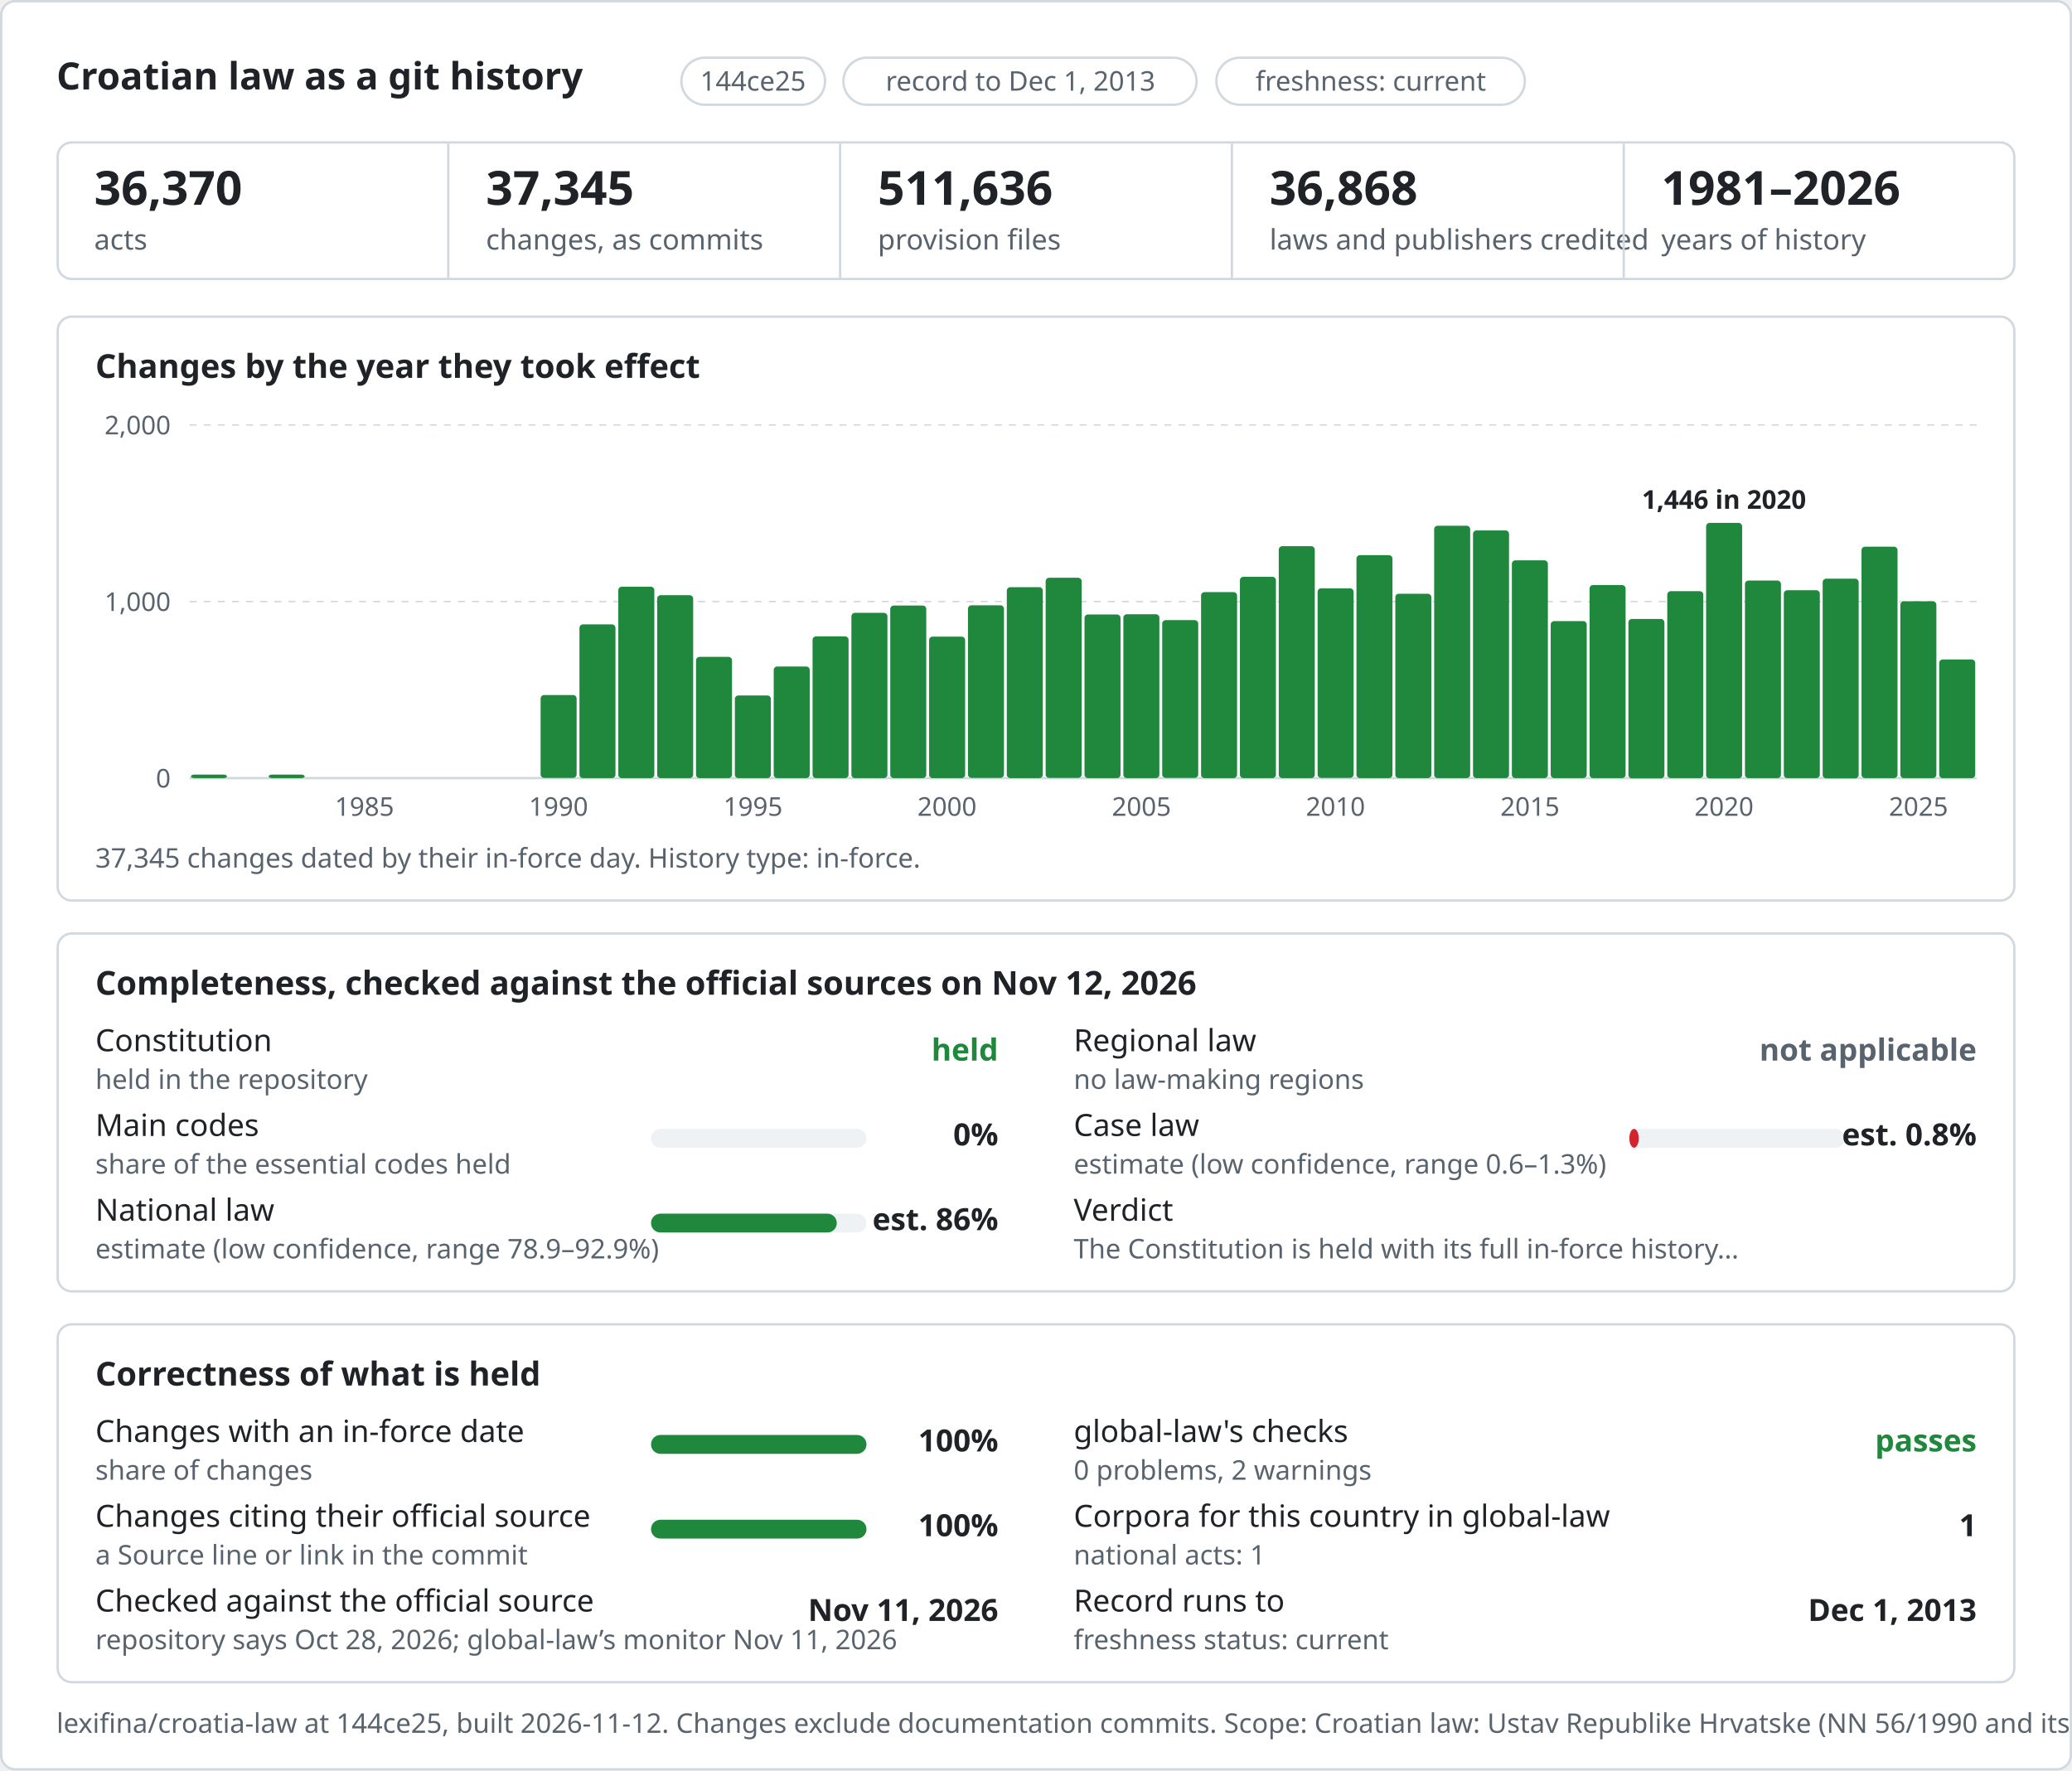
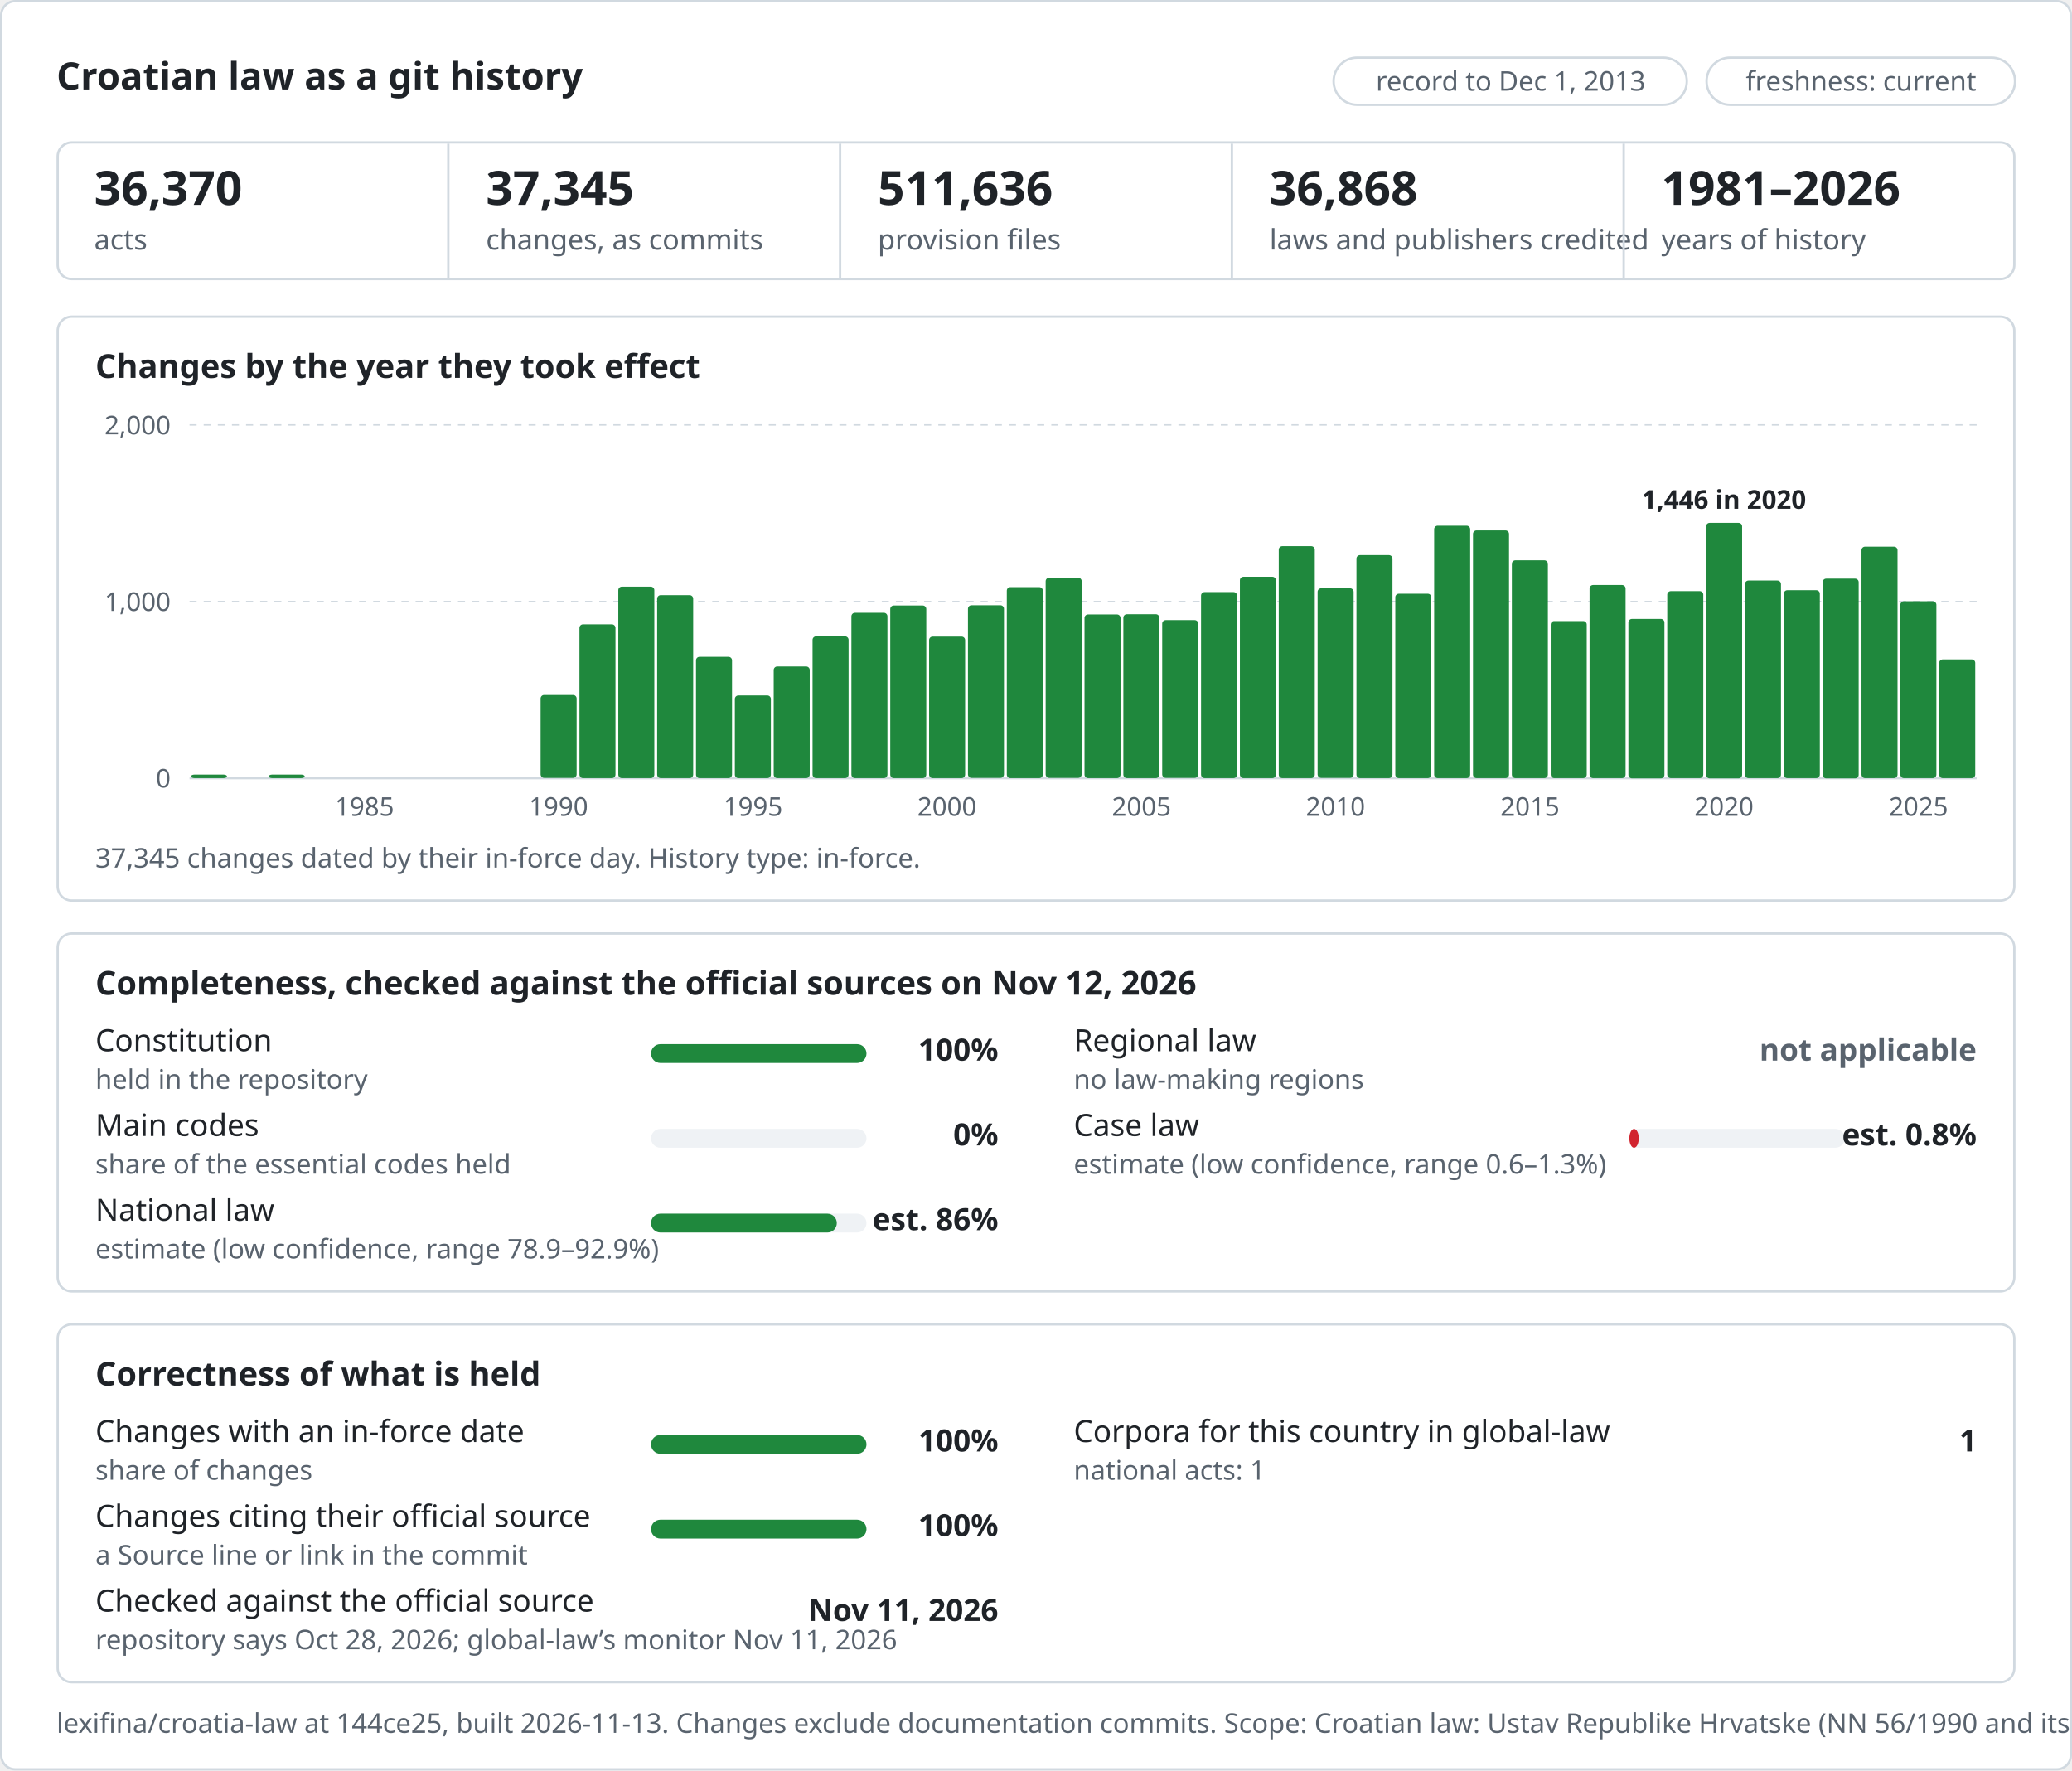
<svg xmlns="http://www.w3.org/2000/svg" width="880" height="752" viewBox="0 0 880 752" font-family="-apple-system,BlinkMacSystemFont,Segoe UI,Noto Sans,Helvetica,Arial,sans-serif">
  <rect x="0.5" y="0.5" width="879" height="751" rx="6" fill="#ffffff" stroke="#d1d9e0" />
  <text x="24" y="38" font-size="16" font-weight="600" fill="#1f2328">Croatian law as a git history</text>
-   <rect x="289.4" y="24.5" width="61" height="20" rx="10" fill="none" stroke="#d1d9e0" />
-   <text x="319.8" y="38.5" font-size="11.5" font-weight="500" text-anchor="middle" fill="#59636e">144ce25</text>
-   <rect x="358.2" y="24.5" width="150" height="20" rx="10" fill="none" stroke="#d1d9e0" />
-   <text x="433.4" y="38.5" font-size="11.5" font-weight="500" text-anchor="middle" fill="#59636e">record to Dec 1, 2013</text>
-   <rect x="516.6" y="24.5" width="131" height="20" rx="10" fill="none" stroke="#d1d9e0" />
-   <text x="582.2" y="38.5" font-size="11.5" font-weight="500" text-anchor="middle" fill="#59636e">freshness: current</text>
+   <rect x="566.4" y="24.5" width="150" height="20" rx="10" fill="none" stroke="#d1d9e0" />
+   <text x="641.6" y="38.5" font-size="11.5" font-weight="500" text-anchor="middle" fill="#59636e">record to Dec 1, 2013</text>
+   <rect x="724.8" y="24.5" width="131" height="20" rx="10" fill="none" stroke="#d1d9e0" />
+   <text x="790.4" y="38.5" font-size="11.5" font-weight="500" text-anchor="middle" fill="#59636e">freshness: current</text>
  <rect x="24.5" y="60.5" width="831" height="58" rx="6" fill="#ffffff" stroke="#d1d9e0" />
  <text x="40.0" y="87" font-size="20" font-weight="600" fill="#1f2328">36,370</text>
  <text x="40.0" y="106" font-size="12" fill="#59636e">acts</text>
  <line x1="190.4" y1="61" x2="190.4" y2="118" stroke="#d1d9e0" />
  <text x="206.4" y="87" font-size="20" font-weight="600" fill="#1f2328">37,345</text>
  <text x="206.4" y="106" font-size="12" fill="#59636e">changes, as commits</text>
  <line x1="356.8" y1="61" x2="356.8" y2="118" stroke="#d1d9e0" />
  <text x="372.8" y="87" font-size="20" font-weight="600" fill="#1f2328">511,636</text>
  <text x="372.8" y="106" font-size="12" fill="#59636e">provision files</text>
  <line x1="523.2" y1="61" x2="523.2" y2="118" stroke="#d1d9e0" />
  <text x="539.2" y="87" font-size="20" font-weight="600" fill="#1f2328">36,868</text>
  <text x="539.2" y="106" font-size="12" fill="#59636e">laws and publishers credited</text>
  <line x1="689.6" y1="61" x2="689.6" y2="118" stroke="#d1d9e0" />
  <text x="705.6" y="87" font-size="20" font-weight="600" fill="#1f2328">1981–2026</text>
  <text x="705.6" y="106" font-size="12" fill="#59636e">years of history</text>
  <rect x="24.5" y="134.5" width="831" height="248" rx="6" fill="#ffffff" stroke="#d1d9e0" />
  <text x="40.5" y="160.5" font-size="14" font-weight="600" fill="#1f2328">Changes by the year they took effect</text>
  <line x1="80.5" y1="330.5" x2="839.5" y2="330.5" stroke="#d1d9e0" stroke-width="1" />
  <text x="72.5" y="334.5" font-size="11" text-anchor="end" fill="#59636e">0</text>
  <line x1="80.5" y1="255.5" x2="839.5" y2="255.5" stroke="#d1d9e0" stroke-width="0.6" stroke-dasharray="3 3" />
  <text x="72.5" y="259.5" font-size="11" text-anchor="end" fill="#59636e">1,000</text>
  <line x1="80.5" y1="180.5" x2="839.5" y2="180.5" stroke="#d1d9e0" stroke-width="0.6" stroke-dasharray="3 3" />
  <text x="72.5" y="184.5" font-size="11" text-anchor="end" fill="#59636e">2,000</text>
  <rect x="81.10" y="329.0" width="15.30" height="1.5" rx="1.5" fill="#1f883d" />
  <rect x="114.10" y="329.0" width="15.30" height="1.5" rx="1.5" fill="#1f883d" />
  <text x="154.8" y="346.5" font-size="11" text-anchor="middle" fill="#59636e">1985</text>
  <rect x="229.60" y="295.2" width="15.30" height="35.2" rx="1.5" fill="#1f883d" />
  <text x="237.2" y="346.5" font-size="11" text-anchor="middle" fill="#59636e">1990</text>
  <rect x="246.10" y="265.2" width="15.30" height="65.3" rx="1.5" fill="#1f883d" />
  <rect x="262.60" y="249.2" width="15.30" height="81.3" rx="1.5" fill="#1f883d" />
  <rect x="279.10" y="252.8" width="15.30" height="77.7" rx="1.5" fill="#1f883d" />
  <rect x="295.60" y="279.0" width="15.30" height="51.5" rx="1.5" fill="#1f883d" />
  <rect x="312.10" y="295.4" width="15.30" height="35.1" rx="1.5" fill="#1f883d" />
  <text x="319.8" y="346.5" font-size="11" text-anchor="middle" fill="#59636e">1995</text>
  <rect x="328.60" y="283.1" width="15.30" height="47.4" rx="1.5" fill="#1f883d" />
  <rect x="345.10" y="270.3" width="15.30" height="60.2" rx="1.5" fill="#1f883d" />
  <rect x="361.60" y="260.3" width="15.30" height="70.2" rx="1.5" fill="#1f883d" />
  <rect x="378.10" y="257.2" width="15.30" height="73.3" rx="1.5" fill="#1f883d" />
  <rect x="394.60" y="270.4" width="15.30" height="60.1" rx="1.5" fill="#1f883d" />
  <text x="402.2" y="346.5" font-size="11" text-anchor="middle" fill="#59636e">2000</text>
  <rect x="411.10" y="257.1" width="15.30" height="73.3" rx="1.5" fill="#1f883d" />
  <rect x="427.60" y="249.4" width="15.30" height="81.1" rx="1.5" fill="#1f883d" />
  <rect x="444.10" y="245.4" width="15.30" height="85.0" rx="1.5" fill="#1f883d" />
  <rect x="460.60" y="261.0" width="15.30" height="69.5" rx="1.5" fill="#1f883d" />
  <rect x="477.10" y="260.9" width="15.30" height="69.6" rx="1.5" fill="#1f883d" />
  <text x="484.8" y="346.5" font-size="11" text-anchor="middle" fill="#59636e">2005</text>
  <rect x="493.60" y="263.4" width="15.30" height="67.0" rx="1.5" fill="#1f883d" />
  <rect x="510.10" y="251.5" width="15.30" height="79.0" rx="1.5" fill="#1f883d" />
  <rect x="526.60" y="245.0" width="15.30" height="85.5" rx="1.5" fill="#1f883d" />
  <rect x="543.10" y="232.0" width="15.30" height="98.5" rx="1.5" fill="#1f883d" />
  <rect x="559.60" y="249.9" width="15.30" height="80.5" rx="1.5" fill="#1f883d" />
  <text x="567.2" y="346.5" font-size="11" text-anchor="middle" fill="#59636e">2010</text>
  <rect x="576.10" y="235.8" width="15.30" height="94.7" rx="1.5" fill="#1f883d" />
  <rect x="592.60" y="252.2" width="15.30" height="78.3" rx="1.5" fill="#1f883d" />
  <rect x="609.10" y="223.3" width="15.30" height="107.2" rx="1.5" fill="#1f883d" />
  <rect x="625.60" y="225.3" width="15.30" height="105.2" rx="1.5" fill="#1f883d" />
  <rect x="642.10" y="238.0" width="15.30" height="92.5" rx="1.5" fill="#1f883d" />
  <text x="649.8" y="346.5" font-size="11" text-anchor="middle" fill="#59636e">2015</text>
  <rect x="658.60" y="263.8" width="15.30" height="66.7" rx="1.5" fill="#1f883d" />
  <rect x="675.10" y="248.5" width="15.30" height="82.0" rx="1.5" fill="#1f883d" />
  <rect x="691.60" y="262.9" width="15.30" height="67.7" rx="1.5" fill="#1f883d" />
  <rect x="708.10" y="251.1" width="15.30" height="79.4" rx="1.5" fill="#1f883d" />
  <rect x="724.60" y="222.1" width="15.30" height="108.5" rx="1.5" fill="#1f883d" />
  <text x="732.2" y="346.5" font-size="11" text-anchor="middle" fill="#59636e">2020</text>
  <text x="732.2" y="216.1" font-size="11" font-weight="600" text-anchor="middle" fill="#1f2328">1,446 in 2020</text>
  <rect x="741.10" y="246.6" width="15.30" height="83.9" rx="1.5" fill="#1f883d" />
  <rect x="757.60" y="250.7" width="15.30" height="79.8" rx="1.5" fill="#1f883d" />
  <rect x="774.10" y="245.8" width="15.30" height="84.8" rx="1.5" fill="#1f883d" />
  <rect x="790.60" y="232.2" width="15.30" height="98.3" rx="1.5" fill="#1f883d" />
  <rect x="807.10" y="255.4" width="15.30" height="75.1" rx="1.5" fill="#1f883d" />
  <text x="814.8" y="346.5" font-size="11" text-anchor="middle" fill="#59636e">2025</text>
  <rect x="823.60" y="280.1" width="15.30" height="50.4" rx="1.5" fill="#1f883d" />
  <text x="40.5" y="368.5" font-size="11.5" fill="#59636e">37,345 changes dated by their in-force day. History type: in-force.</text>
  <rect x="24.5" y="396.5" width="831" height="152" rx="6" fill="#ffffff" stroke="#d1d9e0" />
  <text x="40.5" y="422.5" font-size="14" font-weight="600" fill="#1f2328">Completeness, checked against the official sources on Nov 12, 2026</text>
  <text x="40.5" y="446.5" font-size="13" fill="#1f2328">Constitution</text>
  <text x="40.5" y="462.5" font-size="11.5" fill="#59636e">held in the repository</text>
-   <text x="424.0" y="450.5" font-size="13" font-weight="600" text-anchor="end" fill="#1f883d">held</text>
+   <g>
+     <rect x="276.5" y="443.5" width="91.5" height="8" rx="4" fill="#eff2f5" />
+     <rect x="276.5" y="443.5" width="91.5" height="8" rx="4" fill="#1f883d" />
+   </g>
+   <text x="424.0" y="450.5" font-size="13" font-weight="600" text-anchor="end" fill="#1f2328">100%</text>
  <text x="40.5" y="482.5" font-size="13" fill="#1f2328">Main codes</text>
  <text x="40.5" y="498.5" font-size="11.5" fill="#59636e">share of the essential codes held</text>
  <g>
    <rect x="276.5" y="479.5" width="91.5" height="8" rx="4" fill="#eff2f5" />
  </g>
  <text x="424.0" y="486.5" font-size="13" font-weight="600" text-anchor="end" fill="#1f2328">0%</text>
  <text x="40.5" y="518.5" font-size="13" fill="#1f2328">National law</text>
  <text x="40.5" y="534.5" font-size="11.5" fill="#59636e">estimate (low confidence, range 78.9–92.9%)</text>
  <g>
    <rect x="276.5" y="515.5" width="91.5" height="8" rx="4" fill="#eff2f5" />
    <rect x="276.5" y="515.5" width="78.9" height="8" rx="4" fill="#1f883d" />
  </g>
  <text x="424.0" y="522.5" font-size="13" font-weight="600" text-anchor="end" fill="#1f2328">est. 86%</text>
  <text x="456.0" y="446.5" font-size="13" fill="#1f2328">Regional law</text>
  <text x="456.0" y="462.5" font-size="11.5" fill="#59636e">no law-making regions</text>
  <text x="839.5" y="450.5" font-size="13" font-weight="600" text-anchor="end" fill="#59636e">not applicable</text>
  <text x="456.0" y="482.5" font-size="13" fill="#1f2328">Case law</text>
  <text x="456.0" y="498.5" font-size="11.5" fill="#59636e">estimate (low confidence, range 0.6–1.3%)</text>
  <g>
    <rect x="692.0" y="479.5" width="91.5" height="8" rx="4" fill="#eff2f5" />
    <rect x="692.0" y="479.5" width="4.0" height="8" rx="4" fill="#d1242f" />
  </g>
  <text x="839.5" y="486.5" font-size="13" font-weight="600" text-anchor="end" fill="#1f2328">est. 0.8%</text>
-   <text x="456.0" y="518.5" font-size="13" fill="#1f2328">Verdict</text>
-   <text x="456.0" y="534.5" font-size="11.5" fill="#59636e">The Constitution is held with its full in-force history…</text>
-   <text x="839.5" y="522.5" font-size="13" font-weight="600" text-anchor="end" fill="#59636e" />
  <rect x="24.5" y="562.5" width="831" height="152" rx="6" fill="#ffffff" stroke="#d1d9e0" />
  <text x="40.5" y="588.5" font-size="14" font-weight="600" fill="#1f2328">Correctness of what is held</text>
  <text x="40.5" y="612.5" font-size="13" fill="#1f2328">Changes with an in-force date</text>
  <text x="40.5" y="628.5" font-size="11.5" fill="#59636e">share of changes</text>
  <g>
    <rect x="276.5" y="609.5" width="91.5" height="8" rx="4" fill="#eff2f5" />
    <rect x="276.5" y="609.5" width="91.5" height="8" rx="4" fill="#1f883d" />
  </g>
  <text x="424.0" y="616.5" font-size="13" font-weight="600" text-anchor="end" fill="#1f2328">100%</text>
  <text x="40.5" y="648.5" font-size="13" fill="#1f2328">Changes citing their official source</text>
  <text x="40.5" y="664.5" font-size="11.5" fill="#59636e">a Source line or link in the commit</text>
  <g>
    <rect x="276.5" y="645.5" width="91.5" height="8" rx="4" fill="#eff2f5" />
    <rect x="276.5" y="645.5" width="91.5" height="8" rx="4" fill="#1f883d" />
  </g>
  <text x="424.0" y="652.5" font-size="13" font-weight="600" text-anchor="end" fill="#1f2328">100%</text>
  <text x="40.5" y="684.5" font-size="13" fill="#1f2328">Checked against the official source</text>
  <text x="40.5" y="700.5" font-size="11.5" fill="#59636e">repository says Oct 28, 2026; global-law’s monitor Nov 11, 2026</text>
  <text x="424.0" y="688.5" font-size="13" font-weight="600" text-anchor="end" fill="#1f2328">Nov 11, 2026</text>
-   <text x="456.0" y="612.5" font-size="13" fill="#1f2328">global-law's checks</text>
-   <text x="456.0" y="628.5" font-size="11.5" fill="#59636e">0 problems, 2 warnings</text>
-   <text x="839.5" y="616.5" font-size="13" font-weight="600" text-anchor="end" fill="#1f883d">passes</text>
-   <text x="456.0" y="648.5" font-size="13" fill="#1f2328">Corpora for this country in global-law</text>
-   <text x="456.0" y="664.5" font-size="11.5" fill="#59636e">national acts: 1</text>
-   <text x="839.5" y="652.5" font-size="13" font-weight="600" text-anchor="end" fill="#1f2328">1</text>
-   <text x="456.0" y="684.5" font-size="13" fill="#1f2328">Record runs to</text>
-   <text x="456.0" y="700.5" font-size="11.5" fill="#59636e">freshness status: current</text>
-   <text x="839.5" y="688.5" font-size="13" font-weight="600" text-anchor="end" fill="#1f2328">Dec 1, 2013</text>
-   <text x="24" y="736" font-size="11.5" fill="#59636e">lexifina/croatia-law at 144ce25, built 2026-11-12. Changes exclude documentation commits. Scope: Croatian law: Ustav Republike Hrvatske (NN 56/1990 and its changes)</text>
+   <text x="456.0" y="612.5" font-size="13" fill="#1f2328">Corpora for this country in global-law</text>
+   <text x="456.0" y="628.5" font-size="11.5" fill="#59636e">national acts: 1</text>
+   <text x="839.5" y="616.5" font-size="13" font-weight="600" text-anchor="end" fill="#1f2328">1</text>
+   <text x="24" y="736" font-size="11.5" fill="#59636e">lexifina/croatia-law at 144ce25, built 2026-11-13. Changes exclude documentation commits. Scope: Croatian law: Ustav Republike Hrvatske (NN 56/1990 and its changes)</text>
</svg>
